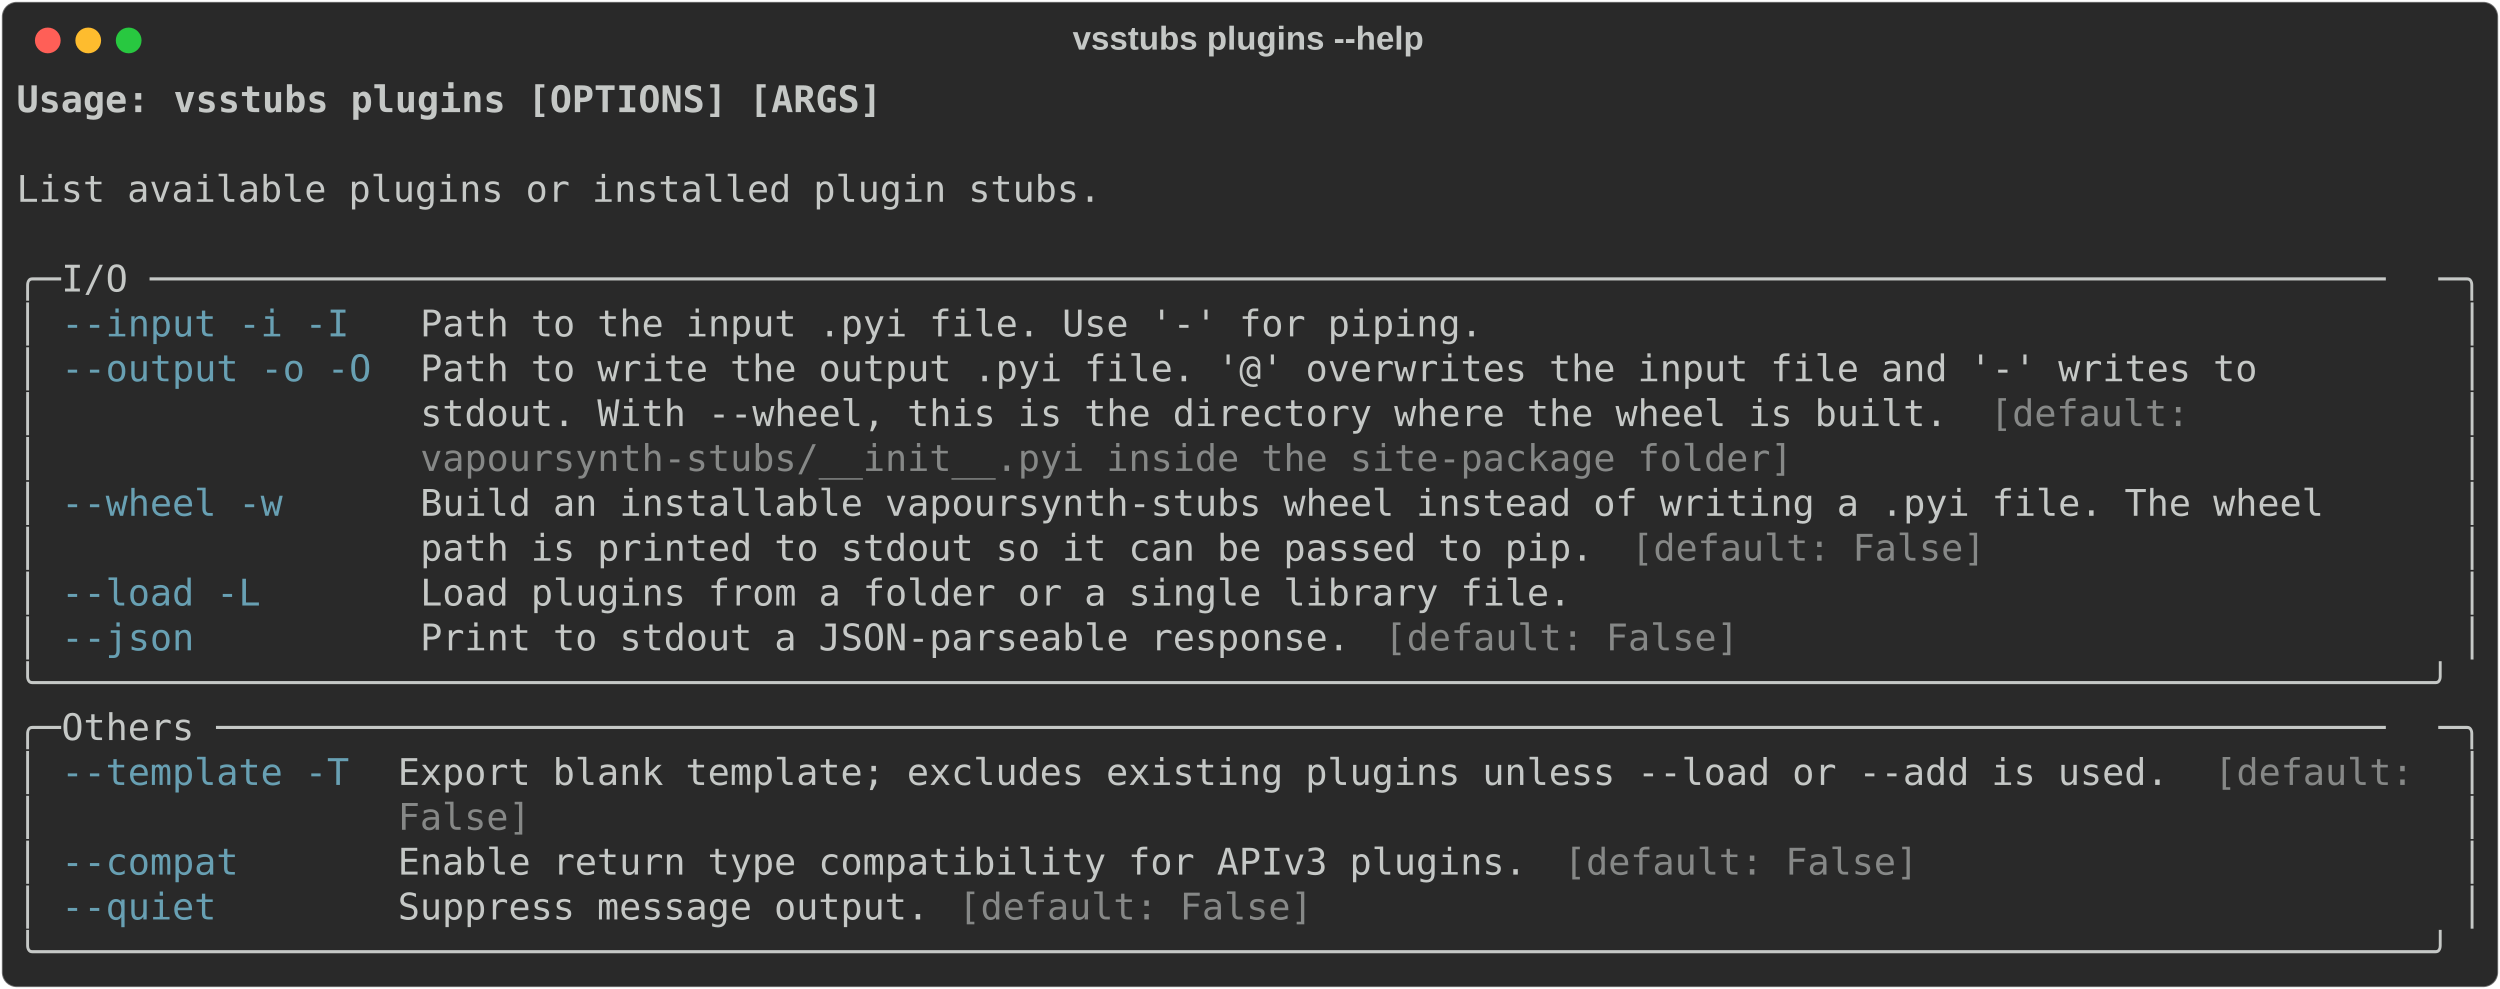
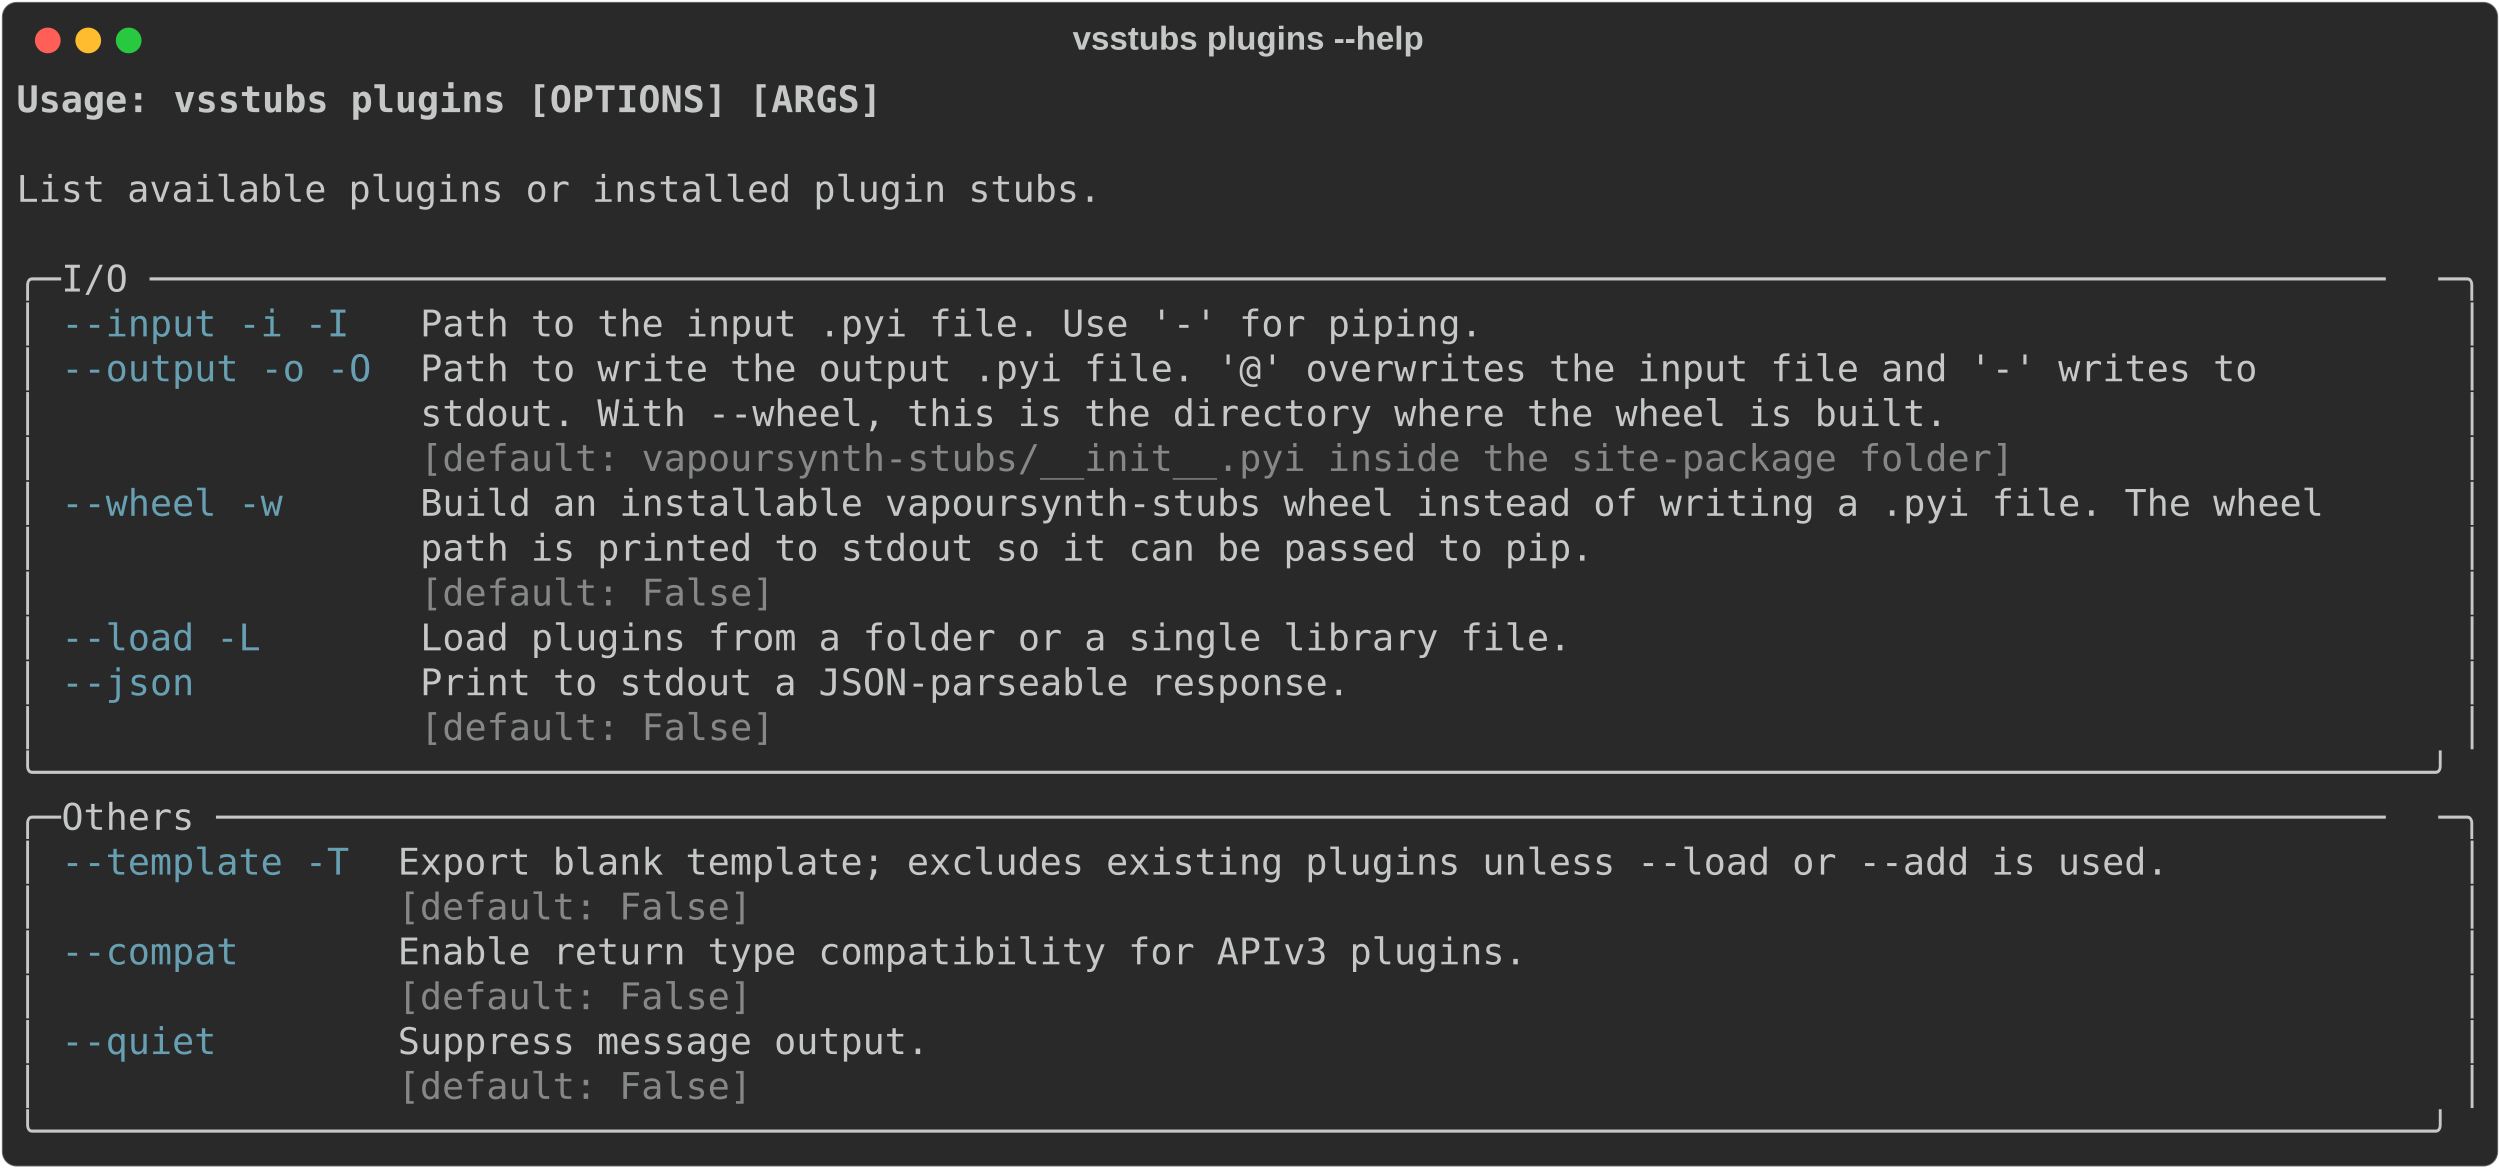
- <svg xmlns="http://www.w3.org/2000/svg" class="rich-terminal" viewBox="0 0 1360 538.0">
+ <svg xmlns="http://www.w3.org/2000/svg" class="rich-terminal" viewBox="0 0 1360 635.6">
  <style>
        @font-face {
            font-family: "Fira Code";
            src: local("FiraCode-Regular"),
                url("https://cdnjs.cloudflare.com/ajax/libs/firacode/6.2.0/woff2/FiraCode-Regular.woff2") format("woff2"),
                url("https://cdnjs.cloudflare.com/ajax/libs/firacode/6.2.0/woff/FiraCode-Regular.woff") format("woff");
            font-style: normal;
            font-weight: 400;
        }

        @font-face {
            font-family: "Fira Code";
            src: local("FiraCode-Bold"),
                url("https://cdnjs.cloudflare.com/ajax/libs/firacode/6.2.0/woff2/FiraCode-Bold.woff2") format("woff2"),
                url("https://cdnjs.cloudflare.com/ajax/libs/firacode/6.2.0/woff/FiraCode-Bold.woff") format("woff");
            font-style: bold;
            font-weight: 700;
        }

-         .terminal-1468347948-matrix {
+         .terminal-1875572226-matrix {
            font-family: Fira Code, monospace;
            font-size: 20px;
            line-height: 24.4px;
            font-variant-east-asian: full-width;
        }

-         .terminal-1468347948-title {
+         .terminal-1875572226-title {
            font-size: 18px;
            font-weight: bold;
            font-family: arial;
        }

-         .terminal-1468347948-r1 {
+         .terminal-1875572226-r1 {
            fill: #c5c8c6;
            font-weight: bold
        }

-         .terminal-1468347948-r2 {
+         .terminal-1875572226-r2 {
            fill: #c5c8c6
        }

-         .terminal-1468347948-r3 {
+         .terminal-1875572226-r3 {
            fill: #68a0b3
        }

-         .terminal-1468347948-r4 {
+         .terminal-1875572226-r4 {
            fill: #868887
        }
    </style>
  <defs>
-     <clipPath id="terminal-1468347948-clip-terminal">
-       <rect x="0" y="0" width="1341.0" height="487.0" />
-     </clipPath>
-     <clipPath id="terminal-1468347948-line-0">
+     <clipPath id="terminal-1875572226-clip-terminal">
+       <rect x="0" y="0" width="1341.0" height="584.6" />
+     </clipPath>
+     <clipPath id="terminal-1875572226-line-0">
      <rect x="0" y="1.5" width="1342" height="24.65" />
    </clipPath>
-     <clipPath id="terminal-1468347948-line-1">
+     <clipPath id="terminal-1875572226-line-1">
      <rect x="0" y="25.9" width="1342" height="24.65" />
    </clipPath>
-     <clipPath id="terminal-1468347948-line-2">
+     <clipPath id="terminal-1875572226-line-2">
      <rect x="0" y="50.3" width="1342" height="24.65" />
    </clipPath>
-     <clipPath id="terminal-1468347948-line-3">
+     <clipPath id="terminal-1875572226-line-3">
      <rect x="0" y="74.7" width="1342" height="24.65" />
    </clipPath>
-     <clipPath id="terminal-1468347948-line-4">
+     <clipPath id="terminal-1875572226-line-4">
      <rect x="0" y="99.1" width="1342" height="24.65" />
    </clipPath>
-     <clipPath id="terminal-1468347948-line-5">
+     <clipPath id="terminal-1875572226-line-5">
      <rect x="0" y="123.5" width="1342" height="24.65" />
    </clipPath>
-     <clipPath id="terminal-1468347948-line-6">
+     <clipPath id="terminal-1875572226-line-6">
      <rect x="0" y="147.9" width="1342" height="24.65" />
    </clipPath>
-     <clipPath id="terminal-1468347948-line-7">
+     <clipPath id="terminal-1875572226-line-7">
      <rect x="0" y="172.3" width="1342" height="24.65" />
    </clipPath>
-     <clipPath id="terminal-1468347948-line-8">
+     <clipPath id="terminal-1875572226-line-8">
      <rect x="0" y="196.7" width="1342" height="24.65" />
    </clipPath>
-     <clipPath id="terminal-1468347948-line-9">
+     <clipPath id="terminal-1875572226-line-9">
      <rect x="0" y="221.1" width="1342" height="24.65" />
    </clipPath>
-     <clipPath id="terminal-1468347948-line-10">
+     <clipPath id="terminal-1875572226-line-10">
      <rect x="0" y="245.5" width="1342" height="24.65" />
    </clipPath>
-     <clipPath id="terminal-1468347948-line-11">
+     <clipPath id="terminal-1875572226-line-11">
      <rect x="0" y="269.9" width="1342" height="24.65" />
    </clipPath>
-     <clipPath id="terminal-1468347948-line-12">
+     <clipPath id="terminal-1875572226-line-12">
      <rect x="0" y="294.3" width="1342" height="24.65" />
    </clipPath>
-     <clipPath id="terminal-1468347948-line-13">
+     <clipPath id="terminal-1875572226-line-13">
      <rect x="0" y="318.7" width="1342" height="24.65" />
    </clipPath>
-     <clipPath id="terminal-1468347948-line-14">
+     <clipPath id="terminal-1875572226-line-14">
      <rect x="0" y="343.1" width="1342" height="24.65" />
    </clipPath>
-     <clipPath id="terminal-1468347948-line-15">
+     <clipPath id="terminal-1875572226-line-15">
      <rect x="0" y="367.5" width="1342" height="24.65" />
    </clipPath>
-     <clipPath id="terminal-1468347948-line-16">
+     <clipPath id="terminal-1875572226-line-16">
      <rect x="0" y="391.9" width="1342" height="24.65" />
    </clipPath>
-     <clipPath id="terminal-1468347948-line-17">
+     <clipPath id="terminal-1875572226-line-17">
      <rect x="0" y="416.3" width="1342" height="24.65" />
    </clipPath>
-     <clipPath id="terminal-1468347948-line-18">
+     <clipPath id="terminal-1875572226-line-18">
      <rect x="0" y="440.7" width="1342" height="24.65" />
    </clipPath>
+     <clipPath id="terminal-1875572226-line-19">
+       <rect x="0" y="465.1" width="1342" height="24.65" />
+     </clipPath>
+     <clipPath id="terminal-1875572226-line-20">
+       <rect x="0" y="489.5" width="1342" height="24.65" />
+     </clipPath>
+     <clipPath id="terminal-1875572226-line-21">
+       <rect x="0" y="513.9" width="1342" height="24.65" />
+     </clipPath>
+     <clipPath id="terminal-1875572226-line-22">
+       <rect x="0" y="538.3" width="1342" height="24.65" />
+     </clipPath>
  </defs>
-   <rect fill="#292929" stroke="rgba(255,255,255,0.35)" stroke-width="1" x="1" y="1" width="1358" height="536" rx="8" />
-   <text class="terminal-1468347948-title" fill="#c5c8c6" text-anchor="middle" x="679" y="27">vsstubs plugins --help</text>
+   <rect fill="#292929" stroke="rgba(255,255,255,0.35)" stroke-width="1" x="1" y="1" width="1358" height="633.6" rx="8" />
+   <text class="terminal-1875572226-title" fill="#c5c8c6" text-anchor="middle" x="679" y="27">vsstubs plugins --help</text>
  <g transform="translate(26,22)">
    <circle cx="0" cy="0" r="7" fill="#ff5f57" />
    <circle cx="22" cy="0" r="7" fill="#febc2e" />
    <circle cx="44" cy="0" r="7" fill="#28c840" />
  </g>
-   <g transform="translate(9, 41)" clip-path="url(#terminal-1468347948-clip-terminal)">
-     <g class="terminal-1468347948-matrix">
-       <text class="terminal-1468347948-r1" x="0" y="20" textLength="85.4" clip-path="url(#terminal-1468347948-line-0)">Usage: </text>
-       <text class="terminal-1468347948-r1" x="85.4" y="20" textLength="390.4" clip-path="url(#terminal-1468347948-line-0)">vsstubs plugins [OPTIONS] [ARGS]</text>
-       <text class="terminal-1468347948-r2" x="1342" y="20" textLength="12.2" clip-path="url(#terminal-1468347948-line-0)">
-             </text>
-       <text class="terminal-1468347948-r2" x="1342" y="44.4" textLength="12.2" clip-path="url(#terminal-1468347948-line-1)">
-             </text>
-       <text class="terminal-1468347948-r2" x="0" y="68.8" textLength="597.8" clip-path="url(#terminal-1468347948-line-2)">List available plugins or installed plugin stubs.</text>
-       <text class="terminal-1468347948-r2" x="1342" y="68.8" textLength="12.2" clip-path="url(#terminal-1468347948-line-2)">
-             </text>
-       <text class="terminal-1468347948-r2" x="1342" y="93.2" textLength="12.2" clip-path="url(#terminal-1468347948-line-3)">
-             </text>
-       <text class="terminal-1468347948-r2" x="0" y="117.6" textLength="24.4" clip-path="url(#terminal-1468347948-line-4)">╭─</text>
-       <text class="terminal-1468347948-r2" x="24.4" y="117.6" textLength="1293.2" clip-path="url(#terminal-1468347948-line-4)"> I/O ─────────────────────────────────────────────────────────────────────────────────────────────────────</text>
-       <text class="terminal-1468347948-r2" x="1317.6" y="117.6" textLength="24.4" clip-path="url(#terminal-1468347948-line-4)">─╮</text>
-       <text class="terminal-1468347948-r2" x="1342" y="117.6" textLength="12.2" clip-path="url(#terminal-1468347948-line-4)">
-             </text>
-       <text class="terminal-1468347948-r2" x="0" y="142" textLength="12.2" clip-path="url(#terminal-1468347948-line-5)">│</text>
-       <text class="terminal-1468347948-r3" x="24.4" y="142" textLength="170.8" clip-path="url(#terminal-1468347948-line-5)">--input -i -I </text>
-       <text class="terminal-1468347948-r2" x="219.6" y="142" textLength="1098" clip-path="url(#terminal-1468347948-line-5)">Path to the input .pyi file. Use '-' for piping.                                          </text>
-       <text class="terminal-1468347948-r2" x="1329.8" y="142" textLength="12.2" clip-path="url(#terminal-1468347948-line-5)">│</text>
-       <text class="terminal-1468347948-r2" x="1342" y="142" textLength="12.2" clip-path="url(#terminal-1468347948-line-5)">
-             </text>
-       <text class="terminal-1468347948-r2" x="0" y="166.4" textLength="12.2" clip-path="url(#terminal-1468347948-line-6)">│</text>
-       <text class="terminal-1468347948-r3" x="24.4" y="166.4" textLength="170.8" clip-path="url(#terminal-1468347948-line-6)">--output -o -O</text>
-       <text class="terminal-1468347948-r2" x="219.6" y="166.4" textLength="1098" clip-path="url(#terminal-1468347948-line-6)">Path to write the output .pyi file. '@' overwrites the input file and '-' writes to       </text>
-       <text class="terminal-1468347948-r2" x="1329.8" y="166.4" textLength="12.2" clip-path="url(#terminal-1468347948-line-6)">│</text>
-       <text class="terminal-1468347948-r2" x="1342" y="166.4" textLength="12.2" clip-path="url(#terminal-1468347948-line-6)">
-             </text>
-       <text class="terminal-1468347948-r2" x="0" y="190.8" textLength="12.2" clip-path="url(#terminal-1468347948-line-7)">│</text>
-       <text class="terminal-1468347948-r2" x="219.6" y="190.8" textLength="854" clip-path="url(#terminal-1468347948-line-7)">stdout. With --wheel, this is the directory where the wheel is built. </text>
-       <text class="terminal-1468347948-r4" x="1073.6" y="190.8" textLength="122" clip-path="url(#terminal-1468347948-line-7)">[default: </text>
-       <text class="terminal-1468347948-r2" x="1329.8" y="190.8" textLength="12.2" clip-path="url(#terminal-1468347948-line-7)">│</text>
-       <text class="terminal-1468347948-r2" x="1342" y="190.8" textLength="12.2" clip-path="url(#terminal-1468347948-line-7)">
-             </text>
-       <text class="terminal-1468347948-r2" x="0" y="215.2" textLength="12.2" clip-path="url(#terminal-1468347948-line-8)">│</text>
-       <text class="terminal-1468347948-r4" x="219.6" y="215.2" textLength="756.4" clip-path="url(#terminal-1468347948-line-8)">vapoursynth-stubs/__init__.pyi inside the site-package folder]</text>
-       <text class="terminal-1468347948-r2" x="1329.8" y="215.2" textLength="12.2" clip-path="url(#terminal-1468347948-line-8)">│</text>
-       <text class="terminal-1468347948-r2" x="1342" y="215.2" textLength="12.2" clip-path="url(#terminal-1468347948-line-8)">
-             </text>
-       <text class="terminal-1468347948-r2" x="0" y="239.6" textLength="12.2" clip-path="url(#terminal-1468347948-line-9)">│</text>
-       <text class="terminal-1468347948-r3" x="24.4" y="239.6" textLength="170.8" clip-path="url(#terminal-1468347948-line-9)">--wheel -w    </text>
-       <text class="terminal-1468347948-r2" x="219.6" y="239.6" textLength="1098" clip-path="url(#terminal-1468347948-line-9)">Build an installable vapoursynth-stubs wheel instead of writing a .pyi file. The wheel    </text>
-       <text class="terminal-1468347948-r2" x="1329.8" y="239.6" textLength="12.2" clip-path="url(#terminal-1468347948-line-9)">│</text>
-       <text class="terminal-1468347948-r2" x="1342" y="239.6" textLength="12.2" clip-path="url(#terminal-1468347948-line-9)">
-             </text>
-       <text class="terminal-1468347948-r2" x="0" y="264" textLength="12.2" clip-path="url(#terminal-1468347948-line-10)">│</text>
-       <text class="terminal-1468347948-r2" x="219.6" y="264" textLength="658.8" clip-path="url(#terminal-1468347948-line-10)">path is printed to stdout so it can be passed to pip. </text>
-       <text class="terminal-1468347948-r4" x="878.4" y="264" textLength="195.2" clip-path="url(#terminal-1468347948-line-10)">[default: False]</text>
-       <text class="terminal-1468347948-r2" x="1329.8" y="264" textLength="12.2" clip-path="url(#terminal-1468347948-line-10)">│</text>
-       <text class="terminal-1468347948-r2" x="1342" y="264" textLength="12.2" clip-path="url(#terminal-1468347948-line-10)">
-             </text>
-       <text class="terminal-1468347948-r2" x="0" y="288.4" textLength="12.2" clip-path="url(#terminal-1468347948-line-11)">│</text>
-       <text class="terminal-1468347948-r3" x="24.4" y="288.4" textLength="170.8" clip-path="url(#terminal-1468347948-line-11)">--load -L     </text>
-       <text class="terminal-1468347948-r2" x="219.6" y="288.4" textLength="1098" clip-path="url(#terminal-1468347948-line-11)">Load plugins from a folder or a single library file.                                      </text>
-       <text class="terminal-1468347948-r2" x="1329.8" y="288.4" textLength="12.2" clip-path="url(#terminal-1468347948-line-11)">│</text>
-       <text class="terminal-1468347948-r2" x="1342" y="288.4" textLength="12.2" clip-path="url(#terminal-1468347948-line-11)">
-             </text>
-       <text class="terminal-1468347948-r2" x="0" y="312.8" textLength="12.2" clip-path="url(#terminal-1468347948-line-12)">│</text>
-       <text class="terminal-1468347948-r3" x="24.4" y="312.8" textLength="170.8" clip-path="url(#terminal-1468347948-line-12)">--json        </text>
-       <text class="terminal-1468347948-r2" x="219.6" y="312.8" textLength="524.6" clip-path="url(#terminal-1468347948-line-12)">Print to stdout a JSON-parseable response. </text>
-       <text class="terminal-1468347948-r4" x="744.2" y="312.8" textLength="195.2" clip-path="url(#terminal-1468347948-line-12)">[default: False]</text>
-       <text class="terminal-1468347948-r2" x="1329.8" y="312.8" textLength="12.2" clip-path="url(#terminal-1468347948-line-12)">│</text>
-       <text class="terminal-1468347948-r2" x="1342" y="312.8" textLength="12.2" clip-path="url(#terminal-1468347948-line-12)">
-             </text>
-       <text class="terminal-1468347948-r2" x="0" y="337.2" textLength="1342" clip-path="url(#terminal-1468347948-line-13)">╰────────────────────────────────────────────────────────────────────────────────────────────────────────────╯</text>
-       <text class="terminal-1468347948-r2" x="1342" y="337.2" textLength="12.2" clip-path="url(#terminal-1468347948-line-13)">
-             </text>
-       <text class="terminal-1468347948-r2" x="0" y="361.6" textLength="24.4" clip-path="url(#terminal-1468347948-line-14)">╭─</text>
-       <text class="terminal-1468347948-r2" x="24.4" y="361.6" textLength="1293.2" clip-path="url(#terminal-1468347948-line-14)"> Others ──────────────────────────────────────────────────────────────────────────────────────────────────</text>
-       <text class="terminal-1468347948-r2" x="1317.6" y="361.6" textLength="24.4" clip-path="url(#terminal-1468347948-line-14)">─╮</text>
-       <text class="terminal-1468347948-r2" x="1342" y="361.6" textLength="12.2" clip-path="url(#terminal-1468347948-line-14)">
-             </text>
-       <text class="terminal-1468347948-r2" x="0" y="386" textLength="12.2" clip-path="url(#terminal-1468347948-line-15)">│</text>
-       <text class="terminal-1468347948-r3" x="24.4" y="386" textLength="158.6" clip-path="url(#terminal-1468347948-line-15)">--template -T</text>
-       <text class="terminal-1468347948-r2" x="207.4" y="386" textLength="988.2" clip-path="url(#terminal-1468347948-line-15)">Export blank template; excludes existing plugins unless --load or --add is used. </text>
-       <text class="terminal-1468347948-r4" x="1195.6" y="386" textLength="122" clip-path="url(#terminal-1468347948-line-15)">[default: </text>
-       <text class="terminal-1468347948-r2" x="1329.8" y="386" textLength="12.2" clip-path="url(#terminal-1468347948-line-15)">│</text>
-       <text class="terminal-1468347948-r2" x="1342" y="386" textLength="12.2" clip-path="url(#terminal-1468347948-line-15)">
-             </text>
-       <text class="terminal-1468347948-r2" x="0" y="410.4" textLength="12.2" clip-path="url(#terminal-1468347948-line-16)">│</text>
-       <text class="terminal-1468347948-r4" x="207.4" y="410.4" textLength="73.2" clip-path="url(#terminal-1468347948-line-16)">False]</text>
-       <text class="terminal-1468347948-r2" x="1329.8" y="410.4" textLength="12.2" clip-path="url(#terminal-1468347948-line-16)">│</text>
-       <text class="terminal-1468347948-r2" x="1342" y="410.4" textLength="12.2" clip-path="url(#terminal-1468347948-line-16)">
-             </text>
-       <text class="terminal-1468347948-r2" x="0" y="434.8" textLength="12.2" clip-path="url(#terminal-1468347948-line-17)">│</text>
-       <text class="terminal-1468347948-r3" x="24.4" y="434.8" textLength="158.6" clip-path="url(#terminal-1468347948-line-17)">--compat     </text>
-       <text class="terminal-1468347948-r2" x="207.4" y="434.8" textLength="634.4" clip-path="url(#terminal-1468347948-line-17)">Enable return type compatibility for APIv3 plugins. </text>
-       <text class="terminal-1468347948-r4" x="841.8" y="434.8" textLength="195.2" clip-path="url(#terminal-1468347948-line-17)">[default: False]</text>
-       <text class="terminal-1468347948-r2" x="1329.8" y="434.8" textLength="12.2" clip-path="url(#terminal-1468347948-line-17)">│</text>
-       <text class="terminal-1468347948-r2" x="1342" y="434.8" textLength="12.2" clip-path="url(#terminal-1468347948-line-17)">
-             </text>
-       <text class="terminal-1468347948-r2" x="0" y="459.2" textLength="12.2" clip-path="url(#terminal-1468347948-line-18)">│</text>
-       <text class="terminal-1468347948-r3" x="24.4" y="459.2" textLength="158.6" clip-path="url(#terminal-1468347948-line-18)">--quiet      </text>
-       <text class="terminal-1468347948-r2" x="207.4" y="459.2" textLength="305" clip-path="url(#terminal-1468347948-line-18)">Suppress message output. </text>
-       <text class="terminal-1468347948-r4" x="512.4" y="459.2" textLength="195.2" clip-path="url(#terminal-1468347948-line-18)">[default: False]</text>
-       <text class="terminal-1468347948-r2" x="1329.8" y="459.2" textLength="12.2" clip-path="url(#terminal-1468347948-line-18)">│</text>
-       <text class="terminal-1468347948-r2" x="1342" y="459.2" textLength="12.2" clip-path="url(#terminal-1468347948-line-18)">
-             </text>
-       <text class="terminal-1468347948-r2" x="0" y="483.6" textLength="1342" clip-path="url(#terminal-1468347948-line-19)">╰────────────────────────────────────────────────────────────────────────────────────────────────────────────╯</text>
-       <text class="terminal-1468347948-r2" x="1342" y="483.6" textLength="12.2" clip-path="url(#terminal-1468347948-line-19)">
+   <g transform="translate(9, 41)" clip-path="url(#terminal-1875572226-clip-terminal)">
+     <g class="terminal-1875572226-matrix">
+       <text class="terminal-1875572226-r1" x="0" y="20" textLength="85.4" clip-path="url(#terminal-1875572226-line-0)">Usage: </text>
+       <text class="terminal-1875572226-r1" x="85.4" y="20" textLength="390.4" clip-path="url(#terminal-1875572226-line-0)">vsstubs plugins [OPTIONS] [ARGS]</text>
+       <text class="terminal-1875572226-r2" x="1342" y="20" textLength="12.2" clip-path="url(#terminal-1875572226-line-0)">
+             </text>
+       <text class="terminal-1875572226-r2" x="1342" y="44.4" textLength="12.2" clip-path="url(#terminal-1875572226-line-1)">
+             </text>
+       <text class="terminal-1875572226-r2" x="0" y="68.8" textLength="597.8" clip-path="url(#terminal-1875572226-line-2)">List available plugins or installed plugin stubs.</text>
+       <text class="terminal-1875572226-r2" x="1342" y="68.8" textLength="12.2" clip-path="url(#terminal-1875572226-line-2)">
+             </text>
+       <text class="terminal-1875572226-r2" x="1342" y="93.2" textLength="12.2" clip-path="url(#terminal-1875572226-line-3)">
+             </text>
+       <text class="terminal-1875572226-r2" x="0" y="117.6" textLength="24.4" clip-path="url(#terminal-1875572226-line-4)">╭─</text>
+       <text class="terminal-1875572226-r2" x="24.4" y="117.6" textLength="1293.2" clip-path="url(#terminal-1875572226-line-4)"> I/O ─────────────────────────────────────────────────────────────────────────────────────────────────────</text>
+       <text class="terminal-1875572226-r2" x="1317.6" y="117.6" textLength="24.4" clip-path="url(#terminal-1875572226-line-4)">─╮</text>
+       <text class="terminal-1875572226-r2" x="1342" y="117.6" textLength="12.2" clip-path="url(#terminal-1875572226-line-4)">
+             </text>
+       <text class="terminal-1875572226-r2" x="0" y="142" textLength="12.2" clip-path="url(#terminal-1875572226-line-5)">│</text>
+       <text class="terminal-1875572226-r3" x="24.4" y="142" textLength="170.8" clip-path="url(#terminal-1875572226-line-5)">--input -i -I </text>
+       <text class="terminal-1875572226-r2" x="219.6" y="142" textLength="1098" clip-path="url(#terminal-1875572226-line-5)">Path to the input .pyi file. Use '-' for piping.                                          </text>
+       <text class="terminal-1875572226-r2" x="1329.8" y="142" textLength="12.2" clip-path="url(#terminal-1875572226-line-5)">│</text>
+       <text class="terminal-1875572226-r2" x="1342" y="142" textLength="12.2" clip-path="url(#terminal-1875572226-line-5)">
+             </text>
+       <text class="terminal-1875572226-r2" x="0" y="166.4" textLength="12.2" clip-path="url(#terminal-1875572226-line-6)">│</text>
+       <text class="terminal-1875572226-r3" x="24.4" y="166.4" textLength="170.8" clip-path="url(#terminal-1875572226-line-6)">--output -o -O</text>
+       <text class="terminal-1875572226-r2" x="219.6" y="166.4" textLength="1098" clip-path="url(#terminal-1875572226-line-6)">Path to write the output .pyi file. '@' overwrites the input file and '-' writes to       </text>
+       <text class="terminal-1875572226-r2" x="1329.8" y="166.4" textLength="12.2" clip-path="url(#terminal-1875572226-line-6)">│</text>
+       <text class="terminal-1875572226-r2" x="1342" y="166.4" textLength="12.2" clip-path="url(#terminal-1875572226-line-6)">
+             </text>
+       <text class="terminal-1875572226-r2" x="0" y="190.8" textLength="12.2" clip-path="url(#terminal-1875572226-line-7)">│</text>
+       <text class="terminal-1875572226-r2" x="219.6" y="190.8" textLength="1098" clip-path="url(#terminal-1875572226-line-7)">stdout. With --wheel, this is the directory where the wheel is built.                     </text>
+       <text class="terminal-1875572226-r2" x="1329.8" y="190.8" textLength="12.2" clip-path="url(#terminal-1875572226-line-7)">│</text>
+       <text class="terminal-1875572226-r2" x="1342" y="190.8" textLength="12.2" clip-path="url(#terminal-1875572226-line-7)">
+             </text>
+       <text class="terminal-1875572226-r2" x="0" y="215.2" textLength="12.2" clip-path="url(#terminal-1875572226-line-8)">│</text>
+       <text class="terminal-1875572226-r4" x="219.6" y="215.2" textLength="1098" clip-path="url(#terminal-1875572226-line-8)">[default: vapoursynth-stubs/__init__.pyi inside the site-package folder]                  </text>
+       <text class="terminal-1875572226-r2" x="1329.8" y="215.2" textLength="12.2" clip-path="url(#terminal-1875572226-line-8)">│</text>
+       <text class="terminal-1875572226-r2" x="1342" y="215.2" textLength="12.2" clip-path="url(#terminal-1875572226-line-8)">
+             </text>
+       <text class="terminal-1875572226-r2" x="0" y="239.6" textLength="12.2" clip-path="url(#terminal-1875572226-line-9)">│</text>
+       <text class="terminal-1875572226-r3" x="24.4" y="239.6" textLength="170.8" clip-path="url(#terminal-1875572226-line-9)">--wheel -w    </text>
+       <text class="terminal-1875572226-r2" x="219.6" y="239.6" textLength="1098" clip-path="url(#terminal-1875572226-line-9)">Build an installable vapoursynth-stubs wheel instead of writing a .pyi file. The wheel    </text>
+       <text class="terminal-1875572226-r2" x="1329.8" y="239.6" textLength="12.2" clip-path="url(#terminal-1875572226-line-9)">│</text>
+       <text class="terminal-1875572226-r2" x="1342" y="239.6" textLength="12.2" clip-path="url(#terminal-1875572226-line-9)">
+             </text>
+       <text class="terminal-1875572226-r2" x="0" y="264" textLength="12.2" clip-path="url(#terminal-1875572226-line-10)">│</text>
+       <text class="terminal-1875572226-r2" x="219.6" y="264" textLength="1098" clip-path="url(#terminal-1875572226-line-10)">path is printed to stdout so it can be passed to pip.                                     </text>
+       <text class="terminal-1875572226-r2" x="1329.8" y="264" textLength="12.2" clip-path="url(#terminal-1875572226-line-10)">│</text>
+       <text class="terminal-1875572226-r2" x="1342" y="264" textLength="12.2" clip-path="url(#terminal-1875572226-line-10)">
+             </text>
+       <text class="terminal-1875572226-r2" x="0" y="288.4" textLength="12.2" clip-path="url(#terminal-1875572226-line-11)">│</text>
+       <text class="terminal-1875572226-r4" x="219.6" y="288.4" textLength="1098" clip-path="url(#terminal-1875572226-line-11)">[default: False]                                                                          </text>
+       <text class="terminal-1875572226-r2" x="1329.8" y="288.4" textLength="12.2" clip-path="url(#terminal-1875572226-line-11)">│</text>
+       <text class="terminal-1875572226-r2" x="1342" y="288.4" textLength="12.2" clip-path="url(#terminal-1875572226-line-11)">
+             </text>
+       <text class="terminal-1875572226-r2" x="0" y="312.8" textLength="12.2" clip-path="url(#terminal-1875572226-line-12)">│</text>
+       <text class="terminal-1875572226-r3" x="24.4" y="312.8" textLength="170.8" clip-path="url(#terminal-1875572226-line-12)">--load -L     </text>
+       <text class="terminal-1875572226-r2" x="219.6" y="312.8" textLength="1098" clip-path="url(#terminal-1875572226-line-12)">Load plugins from a folder or a single library file.                                      </text>
+       <text class="terminal-1875572226-r2" x="1329.8" y="312.8" textLength="12.2" clip-path="url(#terminal-1875572226-line-12)">│</text>
+       <text class="terminal-1875572226-r2" x="1342" y="312.8" textLength="12.2" clip-path="url(#terminal-1875572226-line-12)">
+             </text>
+       <text class="terminal-1875572226-r2" x="0" y="337.2" textLength="12.2" clip-path="url(#terminal-1875572226-line-13)">│</text>
+       <text class="terminal-1875572226-r3" x="24.4" y="337.2" textLength="170.8" clip-path="url(#terminal-1875572226-line-13)">--json        </text>
+       <text class="terminal-1875572226-r2" x="219.6" y="337.2" textLength="1098" clip-path="url(#terminal-1875572226-line-13)">Print to stdout a JSON-parseable response.                                                </text>
+       <text class="terminal-1875572226-r2" x="1329.8" y="337.2" textLength="12.2" clip-path="url(#terminal-1875572226-line-13)">│</text>
+       <text class="terminal-1875572226-r2" x="1342" y="337.2" textLength="12.2" clip-path="url(#terminal-1875572226-line-13)">
+             </text>
+       <text class="terminal-1875572226-r2" x="0" y="361.6" textLength="12.2" clip-path="url(#terminal-1875572226-line-14)">│</text>
+       <text class="terminal-1875572226-r4" x="219.6" y="361.6" textLength="1098" clip-path="url(#terminal-1875572226-line-14)">[default: False]                                                                          </text>
+       <text class="terminal-1875572226-r2" x="1329.8" y="361.6" textLength="12.2" clip-path="url(#terminal-1875572226-line-14)">│</text>
+       <text class="terminal-1875572226-r2" x="1342" y="361.6" textLength="12.2" clip-path="url(#terminal-1875572226-line-14)">
+             </text>
+       <text class="terminal-1875572226-r2" x="0" y="386" textLength="1342" clip-path="url(#terminal-1875572226-line-15)">╰────────────────────────────────────────────────────────────────────────────────────────────────────────────╯</text>
+       <text class="terminal-1875572226-r2" x="1342" y="386" textLength="12.2" clip-path="url(#terminal-1875572226-line-15)">
+             </text>
+       <text class="terminal-1875572226-r2" x="0" y="410.4" textLength="24.4" clip-path="url(#terminal-1875572226-line-16)">╭─</text>
+       <text class="terminal-1875572226-r2" x="24.4" y="410.4" textLength="1293.2" clip-path="url(#terminal-1875572226-line-16)"> Others ──────────────────────────────────────────────────────────────────────────────────────────────────</text>
+       <text class="terminal-1875572226-r2" x="1317.6" y="410.4" textLength="24.4" clip-path="url(#terminal-1875572226-line-16)">─╮</text>
+       <text class="terminal-1875572226-r2" x="1342" y="410.4" textLength="12.2" clip-path="url(#terminal-1875572226-line-16)">
+             </text>
+       <text class="terminal-1875572226-r2" x="0" y="434.8" textLength="12.2" clip-path="url(#terminal-1875572226-line-17)">│</text>
+       <text class="terminal-1875572226-r3" x="24.4" y="434.8" textLength="158.6" clip-path="url(#terminal-1875572226-line-17)">--template -T</text>
+       <text class="terminal-1875572226-r2" x="207.4" y="434.8" textLength="1110.2" clip-path="url(#terminal-1875572226-line-17)">Export blank template; excludes existing plugins unless --load or --add is used.           </text>
+       <text class="terminal-1875572226-r2" x="1329.8" y="434.8" textLength="12.2" clip-path="url(#terminal-1875572226-line-17)">│</text>
+       <text class="terminal-1875572226-r2" x="1342" y="434.8" textLength="12.2" clip-path="url(#terminal-1875572226-line-17)">
+             </text>
+       <text class="terminal-1875572226-r2" x="0" y="459.2" textLength="12.2" clip-path="url(#terminal-1875572226-line-18)">│</text>
+       <text class="terminal-1875572226-r4" x="207.4" y="459.2" textLength="1110.2" clip-path="url(#terminal-1875572226-line-18)">[default: False]                                                                           </text>
+       <text class="terminal-1875572226-r2" x="1329.8" y="459.2" textLength="12.2" clip-path="url(#terminal-1875572226-line-18)">│</text>
+       <text class="terminal-1875572226-r2" x="1342" y="459.2" textLength="12.2" clip-path="url(#terminal-1875572226-line-18)">
+             </text>
+       <text class="terminal-1875572226-r2" x="0" y="483.6" textLength="12.2" clip-path="url(#terminal-1875572226-line-19)">│</text>
+       <text class="terminal-1875572226-r3" x="24.4" y="483.6" textLength="158.6" clip-path="url(#terminal-1875572226-line-19)">--compat     </text>
+       <text class="terminal-1875572226-r2" x="207.4" y="483.6" textLength="1110.2" clip-path="url(#terminal-1875572226-line-19)">Enable return type compatibility for APIv3 plugins.                                        </text>
+       <text class="terminal-1875572226-r2" x="1329.8" y="483.6" textLength="12.2" clip-path="url(#terminal-1875572226-line-19)">│</text>
+       <text class="terminal-1875572226-r2" x="1342" y="483.6" textLength="12.2" clip-path="url(#terminal-1875572226-line-19)">
+             </text>
+       <text class="terminal-1875572226-r2" x="0" y="508" textLength="12.2" clip-path="url(#terminal-1875572226-line-20)">│</text>
+       <text class="terminal-1875572226-r4" x="207.4" y="508" textLength="1110.2" clip-path="url(#terminal-1875572226-line-20)">[default: False]                                                                           </text>
+       <text class="terminal-1875572226-r2" x="1329.8" y="508" textLength="12.2" clip-path="url(#terminal-1875572226-line-20)">│</text>
+       <text class="terminal-1875572226-r2" x="1342" y="508" textLength="12.2" clip-path="url(#terminal-1875572226-line-20)">
+             </text>
+       <text class="terminal-1875572226-r2" x="0" y="532.4" textLength="12.2" clip-path="url(#terminal-1875572226-line-21)">│</text>
+       <text class="terminal-1875572226-r3" x="24.4" y="532.4" textLength="158.6" clip-path="url(#terminal-1875572226-line-21)">--quiet      </text>
+       <text class="terminal-1875572226-r2" x="207.4" y="532.4" textLength="1110.2" clip-path="url(#terminal-1875572226-line-21)">Suppress message output.                                                                   </text>
+       <text class="terminal-1875572226-r2" x="1329.8" y="532.4" textLength="12.2" clip-path="url(#terminal-1875572226-line-21)">│</text>
+       <text class="terminal-1875572226-r2" x="1342" y="532.4" textLength="12.2" clip-path="url(#terminal-1875572226-line-21)">
+             </text>
+       <text class="terminal-1875572226-r2" x="0" y="556.8" textLength="12.2" clip-path="url(#terminal-1875572226-line-22)">│</text>
+       <text class="terminal-1875572226-r4" x="207.4" y="556.8" textLength="1110.2" clip-path="url(#terminal-1875572226-line-22)">[default: False]                                                                           </text>
+       <text class="terminal-1875572226-r2" x="1329.8" y="556.8" textLength="12.2" clip-path="url(#terminal-1875572226-line-22)">│</text>
+       <text class="terminal-1875572226-r2" x="1342" y="556.8" textLength="12.2" clip-path="url(#terminal-1875572226-line-22)">
+             </text>
+       <text class="terminal-1875572226-r2" x="0" y="581.2" textLength="1342" clip-path="url(#terminal-1875572226-line-23)">╰────────────────────────────────────────────────────────────────────────────────────────────────────────────╯</text>
+       <text class="terminal-1875572226-r2" x="1342" y="581.2" textLength="12.2" clip-path="url(#terminal-1875572226-line-23)">
            </text>
    </g>
  </g>
</svg>
